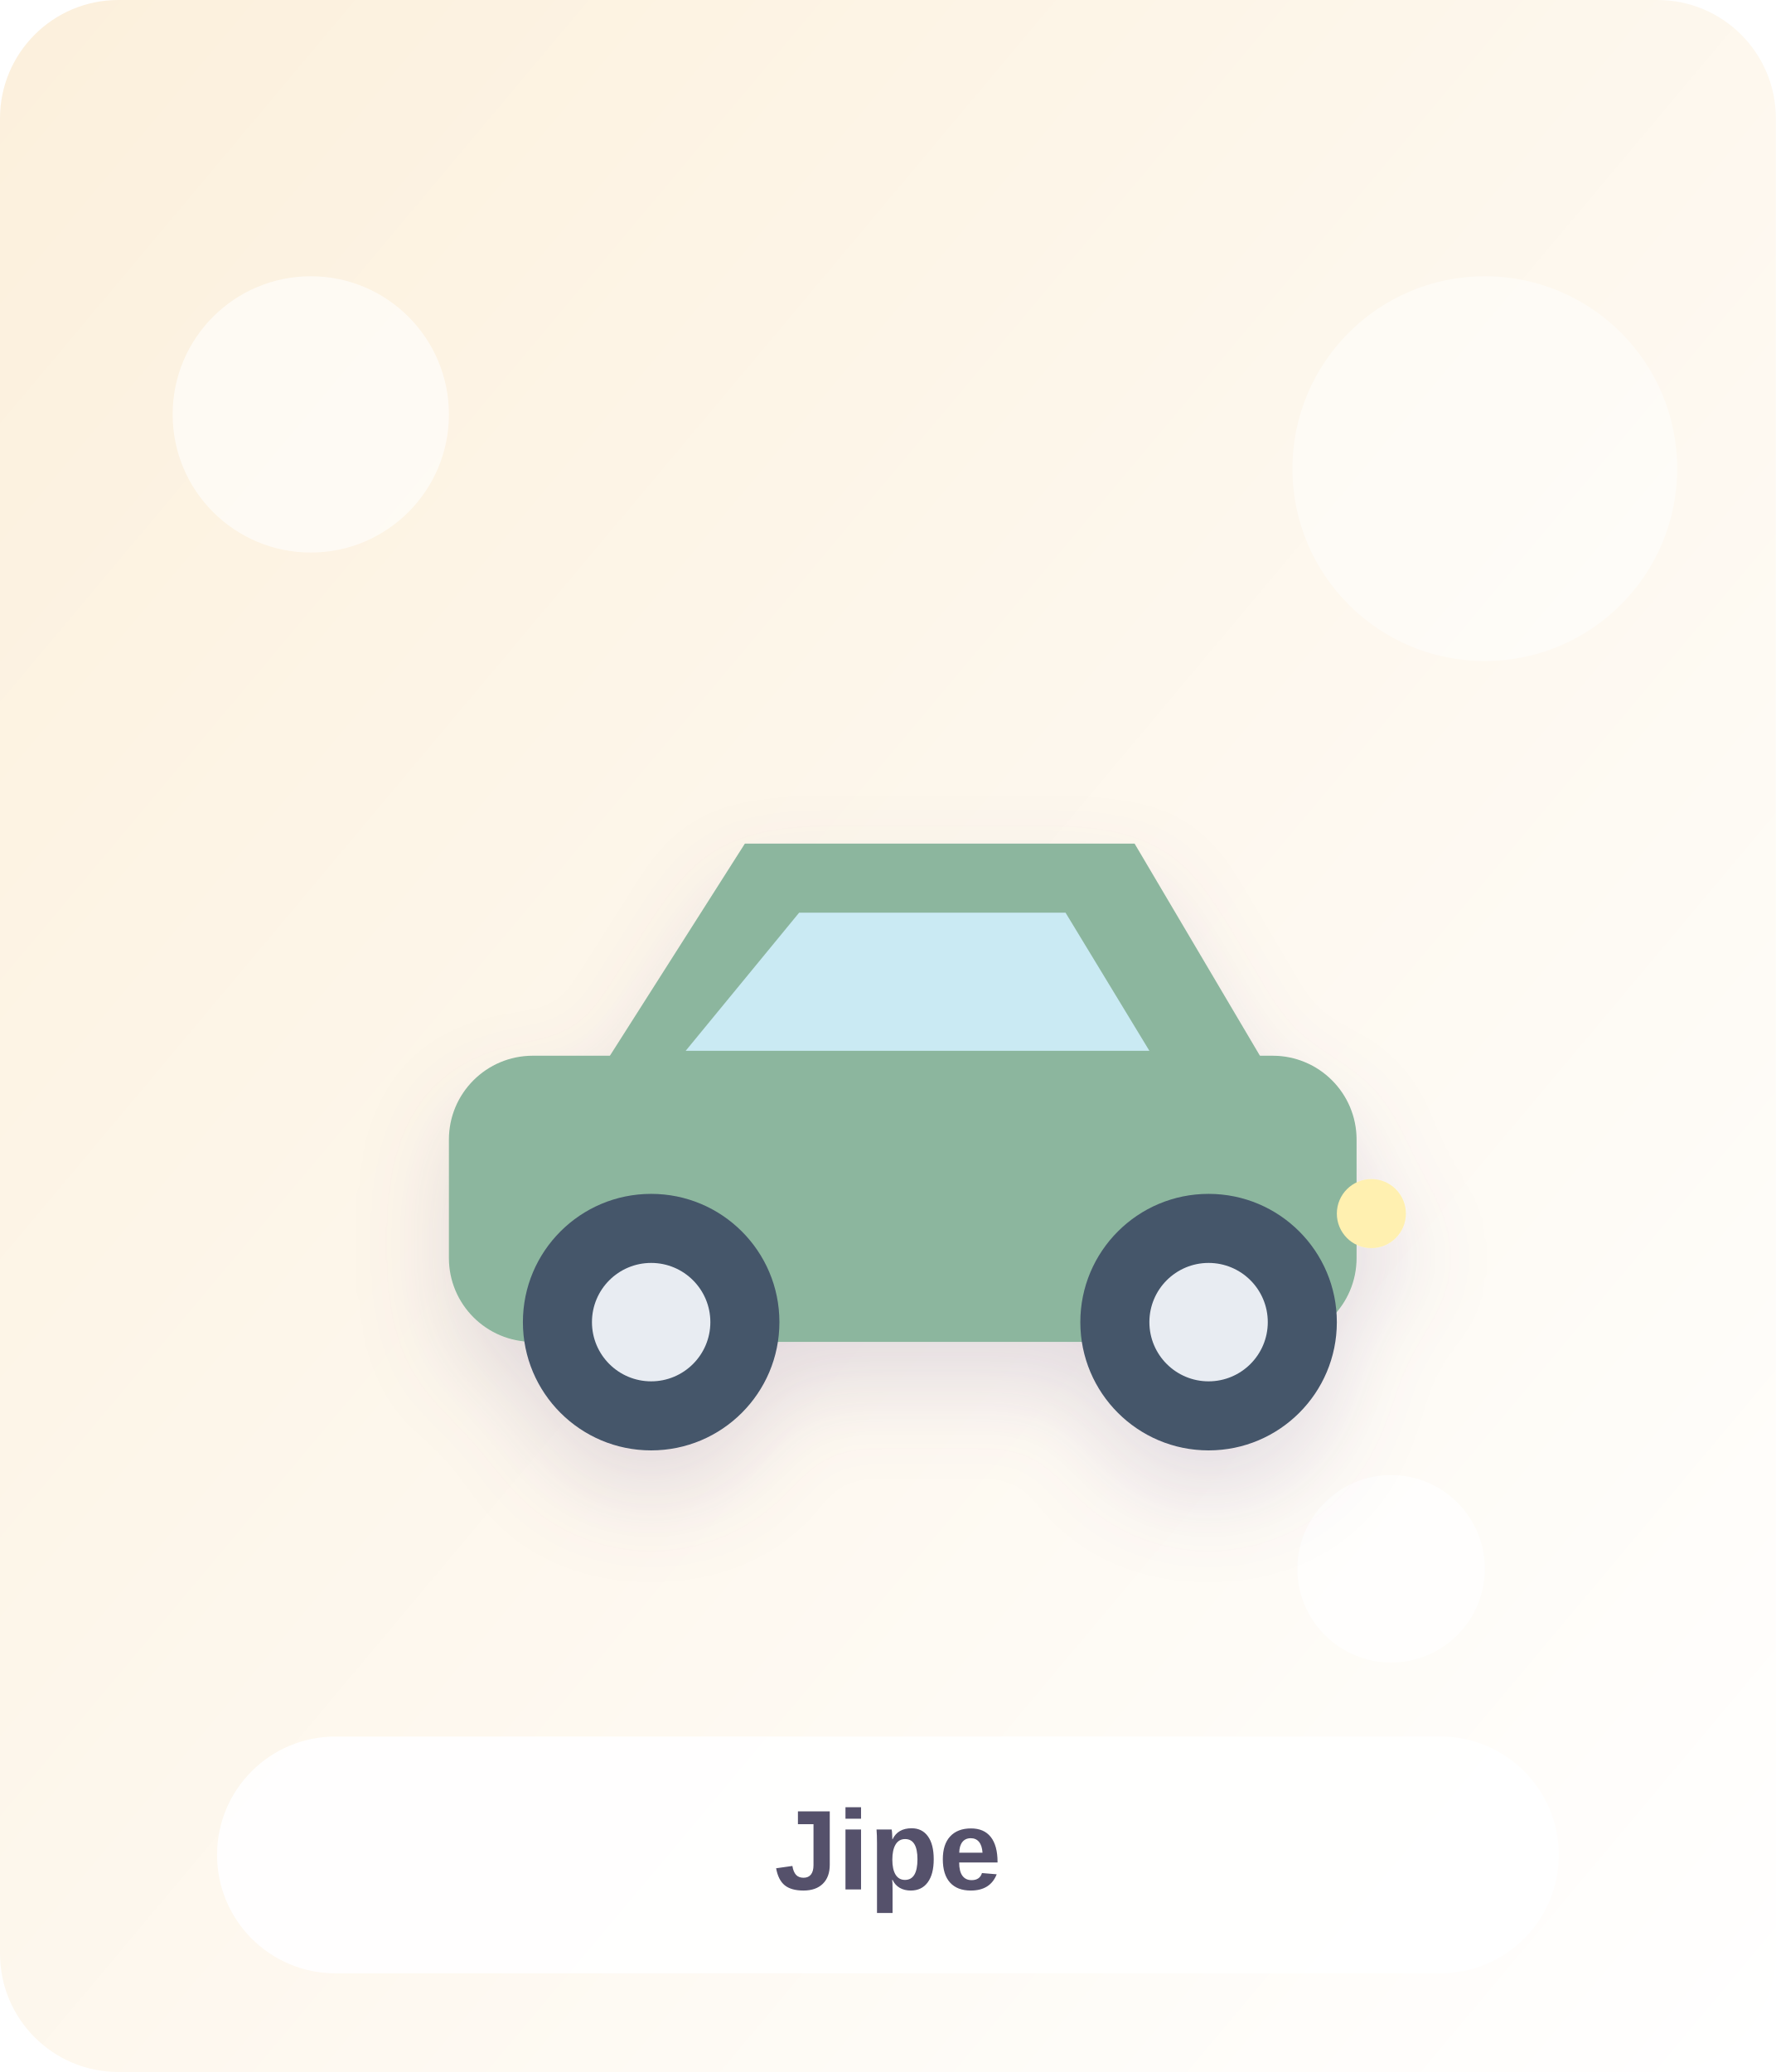
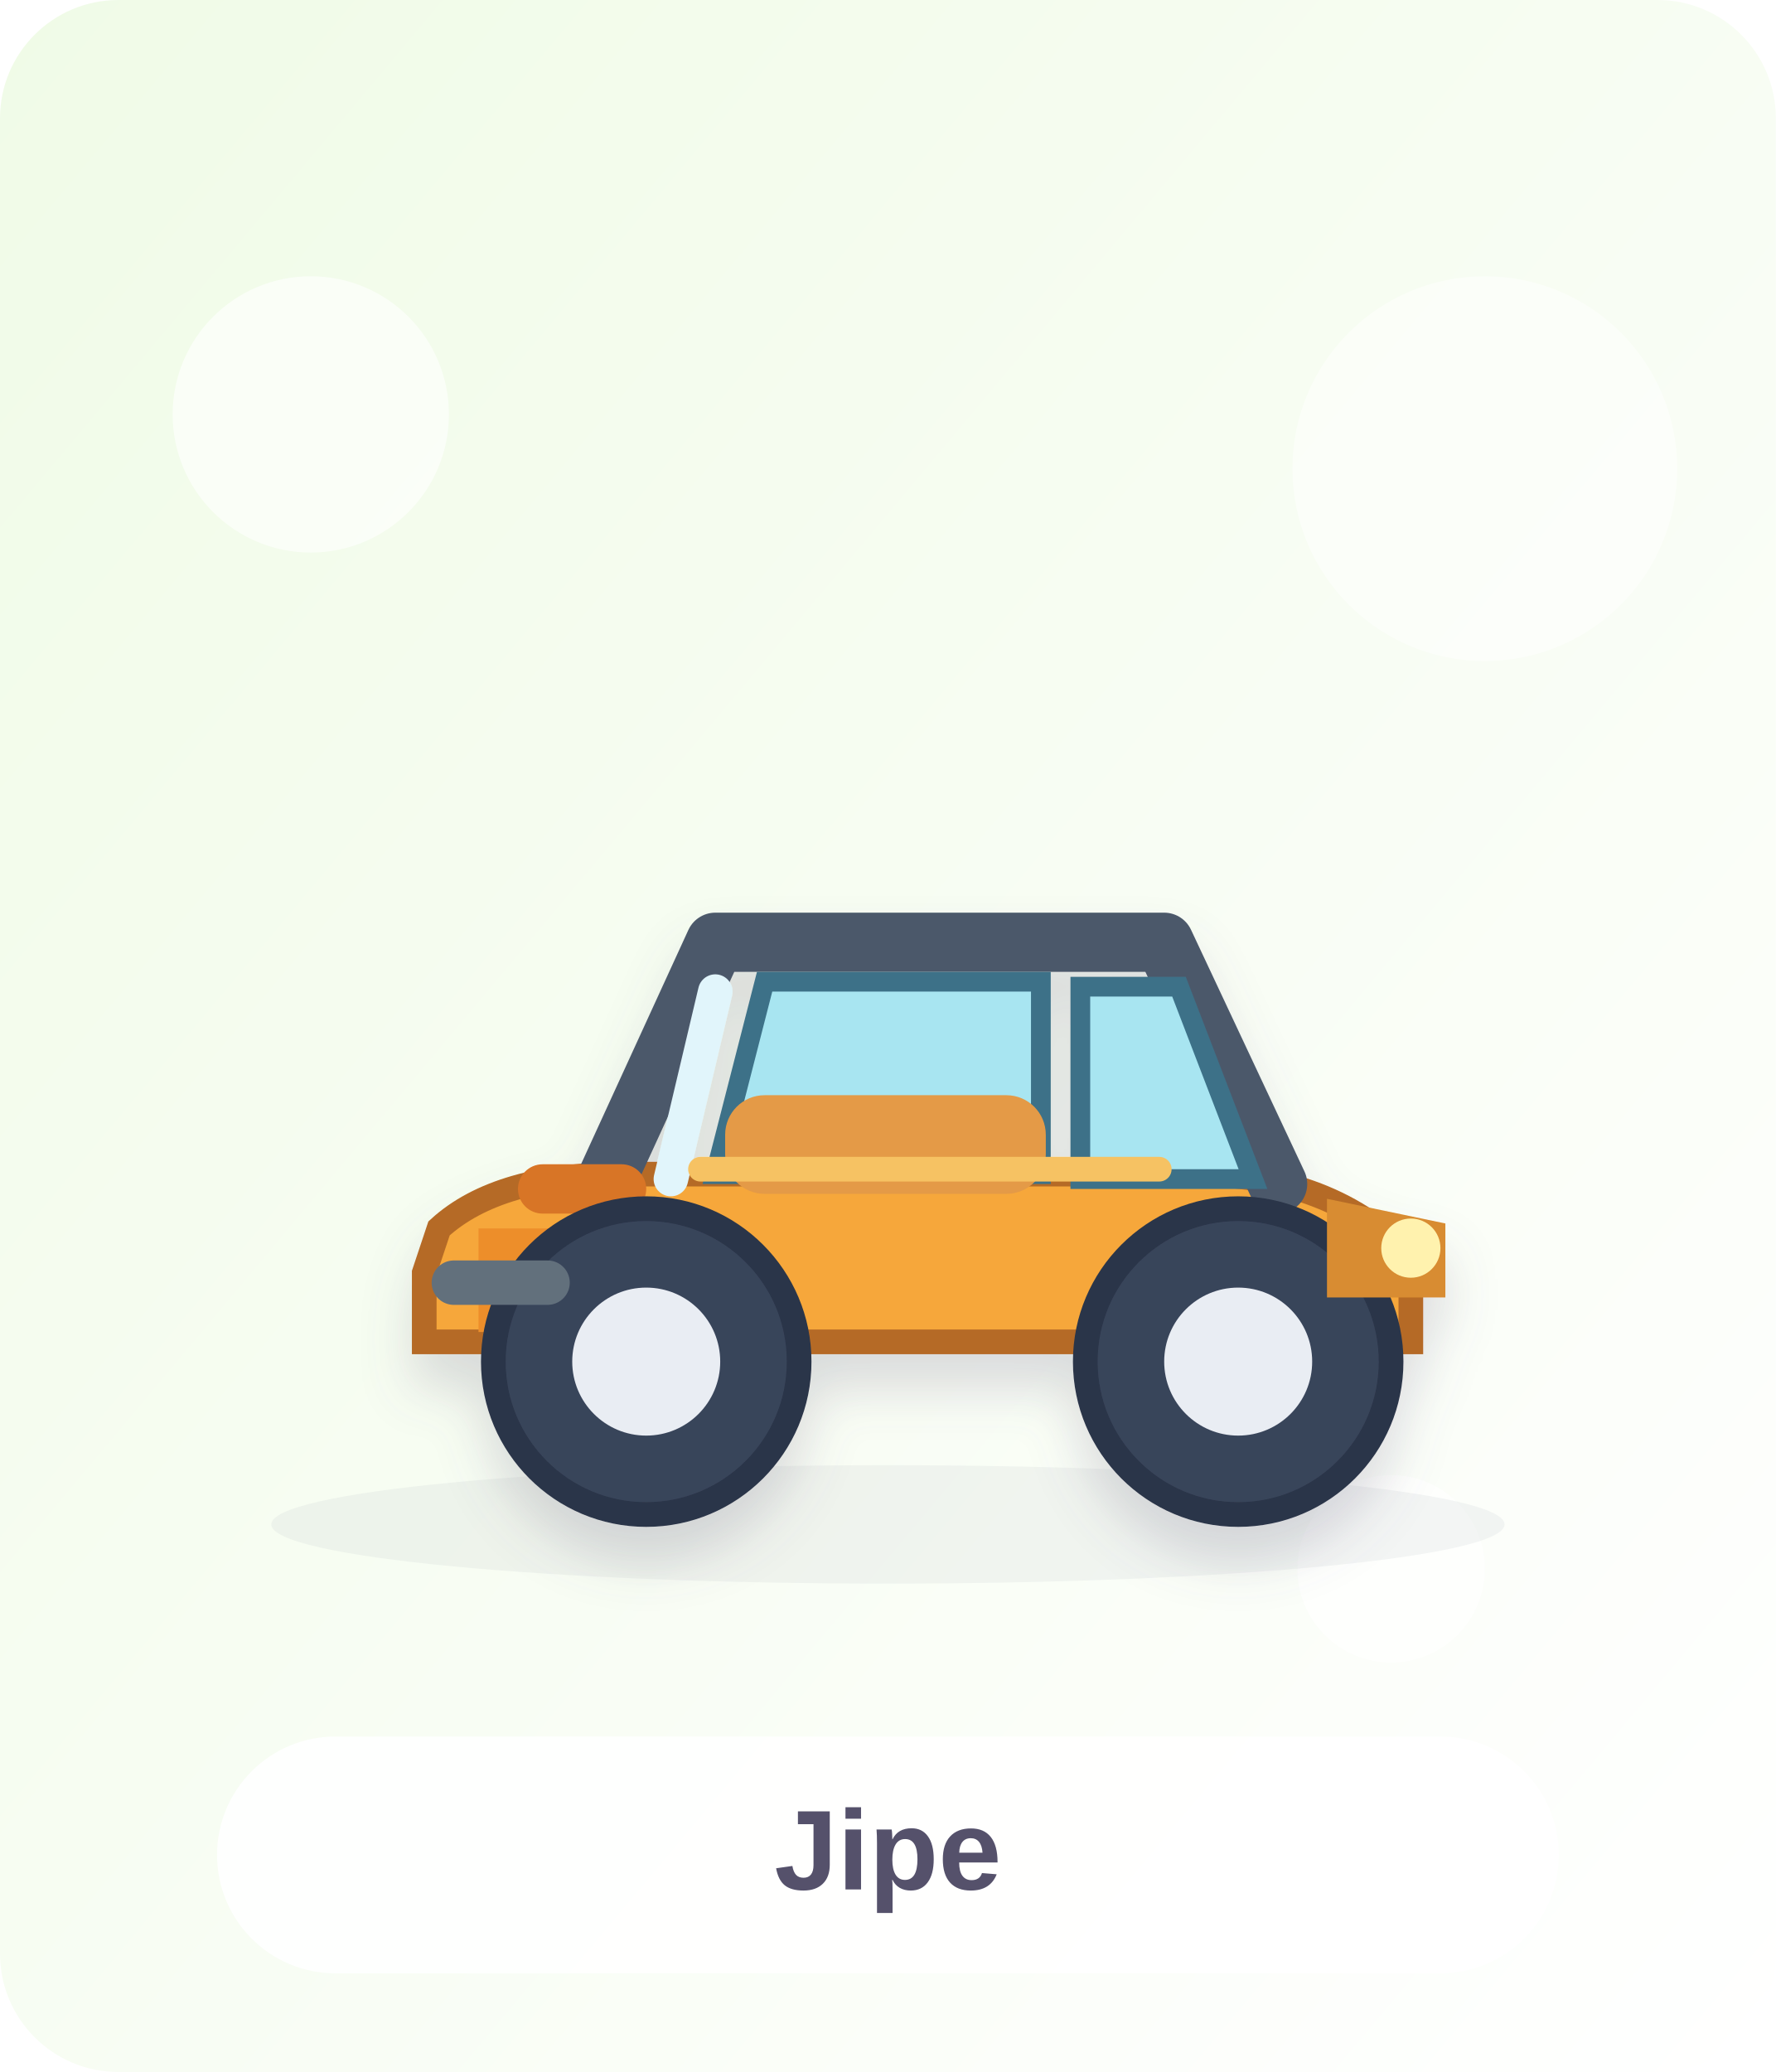
<svg xmlns="http://www.w3.org/2000/svg" width="360" height="420" viewBox="0 0 360 420" role="img" aria-label="Ilustração de Jipe">
  <defs>
    <linearGradient id="bg" x1="0" y1="0" x2="1" y2="1">
-       <stop stop-color="#FCF0DC" />
+       <stop stop-color="#F0FBE7" />
      <stop offset="1" stop-color="#FFFFFF" />
    </linearGradient>
    <filter id="shadow" x="-30%" y="-30%" width="160%" height="160%">
-       <feDropShadow dx="0" dy="9" stdDeviation="9" flood-color="#7D6C9C" flood-opacity=".20" />
+       <feDropShadow dx="0" dy="7" stdDeviation="5" flood-color="#6E6B87" flood-opacity=".22" />
    </filter>
  </defs>
  <rect width="360" height="420" rx="24" fill="url(#bg)" />
  <circle cx="63" cy="84" r="28" fill="#FFFFFF99" />
  <circle cx="301" cy="95" r="39" fill="#FFFFFF77" />
  <circle cx="282" cy="318" r="19" fill="#FFFFFFB2" />
+   <ellipse cx="180" cy="309" rx="125" ry="12" fill="#9FA9B4" opacity=".12" />
  <g filter="url(#shadow)">
-     <rect x="91" y="214" width="184" height="58" rx="17" fill="#8CB69E" stroke="none" stroke-width="0" />
-     <path d="M123 215 L151 171 L230 171 L256 215 Z" fill="#8CB69E" stroke="none" stroke-width="0" stroke-linecap="round" stroke-linejoin="round" />
-     <path d="M162 185 L216 185 L233 213 L139 213 Z" fill="#CAEAF3" stroke="none" stroke-width="0" stroke-linecap="round" stroke-linejoin="round" />
-     <circle cx="132" cy="268" r="26" fill="#45566B" />
-     <circle cx="245" cy="268" r="26" fill="#45566B" />
-     <circle cx="132" cy="268" r="12" fill="#E8ECF2" />
-     <circle cx="245" cy="268" r="12" fill="#E8ECF2" />
-     <circle cx="278" cy="246" r="7" fill="#FFF0B0" />
+     <path d="M89 249 Q101 238 127 238 H242 Q270 238 286 255 V272 H86 V258 Z" fill="#F6A73A" stroke="#B56B26" stroke-width="5" />
+     <path d="M123 239 L145 191 H236 L259 240" fill="none" stroke="#4C586B" stroke-width="12" stroke-linecap="round" stroke-linejoin="round" />
+     <path d="M148 192 H237" stroke="#4C586B" stroke-width="9" stroke-linecap="round" />
+     <path d="M145 201 L136 239" stroke="#E1F5FB" stroke-width="7" stroke-linecap="round" />
+     <path d="M155 199 H211 V238 H145 Z" fill="#A8E5F1" stroke="#3C7188" stroke-width="4" />
+     <path d="M219 200 H239 L254 239 H219 Z" fill="#A8E5F1" stroke="#3C7188" stroke-width="4" />
+     <rect x="147" y="222" width="65" height="20" rx="8" fill="#E49A46" />
+     <path d="M97 249 H131 V270 H97 Z" fill="#ED8E2B" />
+     <rect x="105" y="236" width="26" height="10" rx="5" fill="#D87427" />
+     <circle cx="131" cy="276" r="31" fill="#39445A" stroke="#293448" stroke-width="5" />
+     <circle cx="131" cy="276" r="15" fill="#E9EDF3" />
+     <circle cx="251" cy="276" r="31" fill="#39445A" stroke="#293448" stroke-width="5" />
+     <circle cx="251" cy="276" r="15" fill="#E9EDF3" />
+     <path d="M269 243 L293 248 V263 H269 Z" fill="#D88C31" />
+     <circle cx="286" cy="253" r="6" fill="#FFF2AE" />
+     <path d="M92 260 H111" stroke="#62707C" stroke-width="9" stroke-linecap="round" />
+     <path d="M142 237 H235" stroke="#F6C263" stroke-width="5" stroke-linecap="round" />
  </g>
  <rect x="44" y="352" width="272" height="48" rx="24" fill="#FFFFFFE9" />
  <text x="180" y="383" font-family="Verdana,Arial,sans-serif" font-weight="bold" font-size="23" text-anchor="middle" fill="#55516B">Jipe</text>
</svg>
